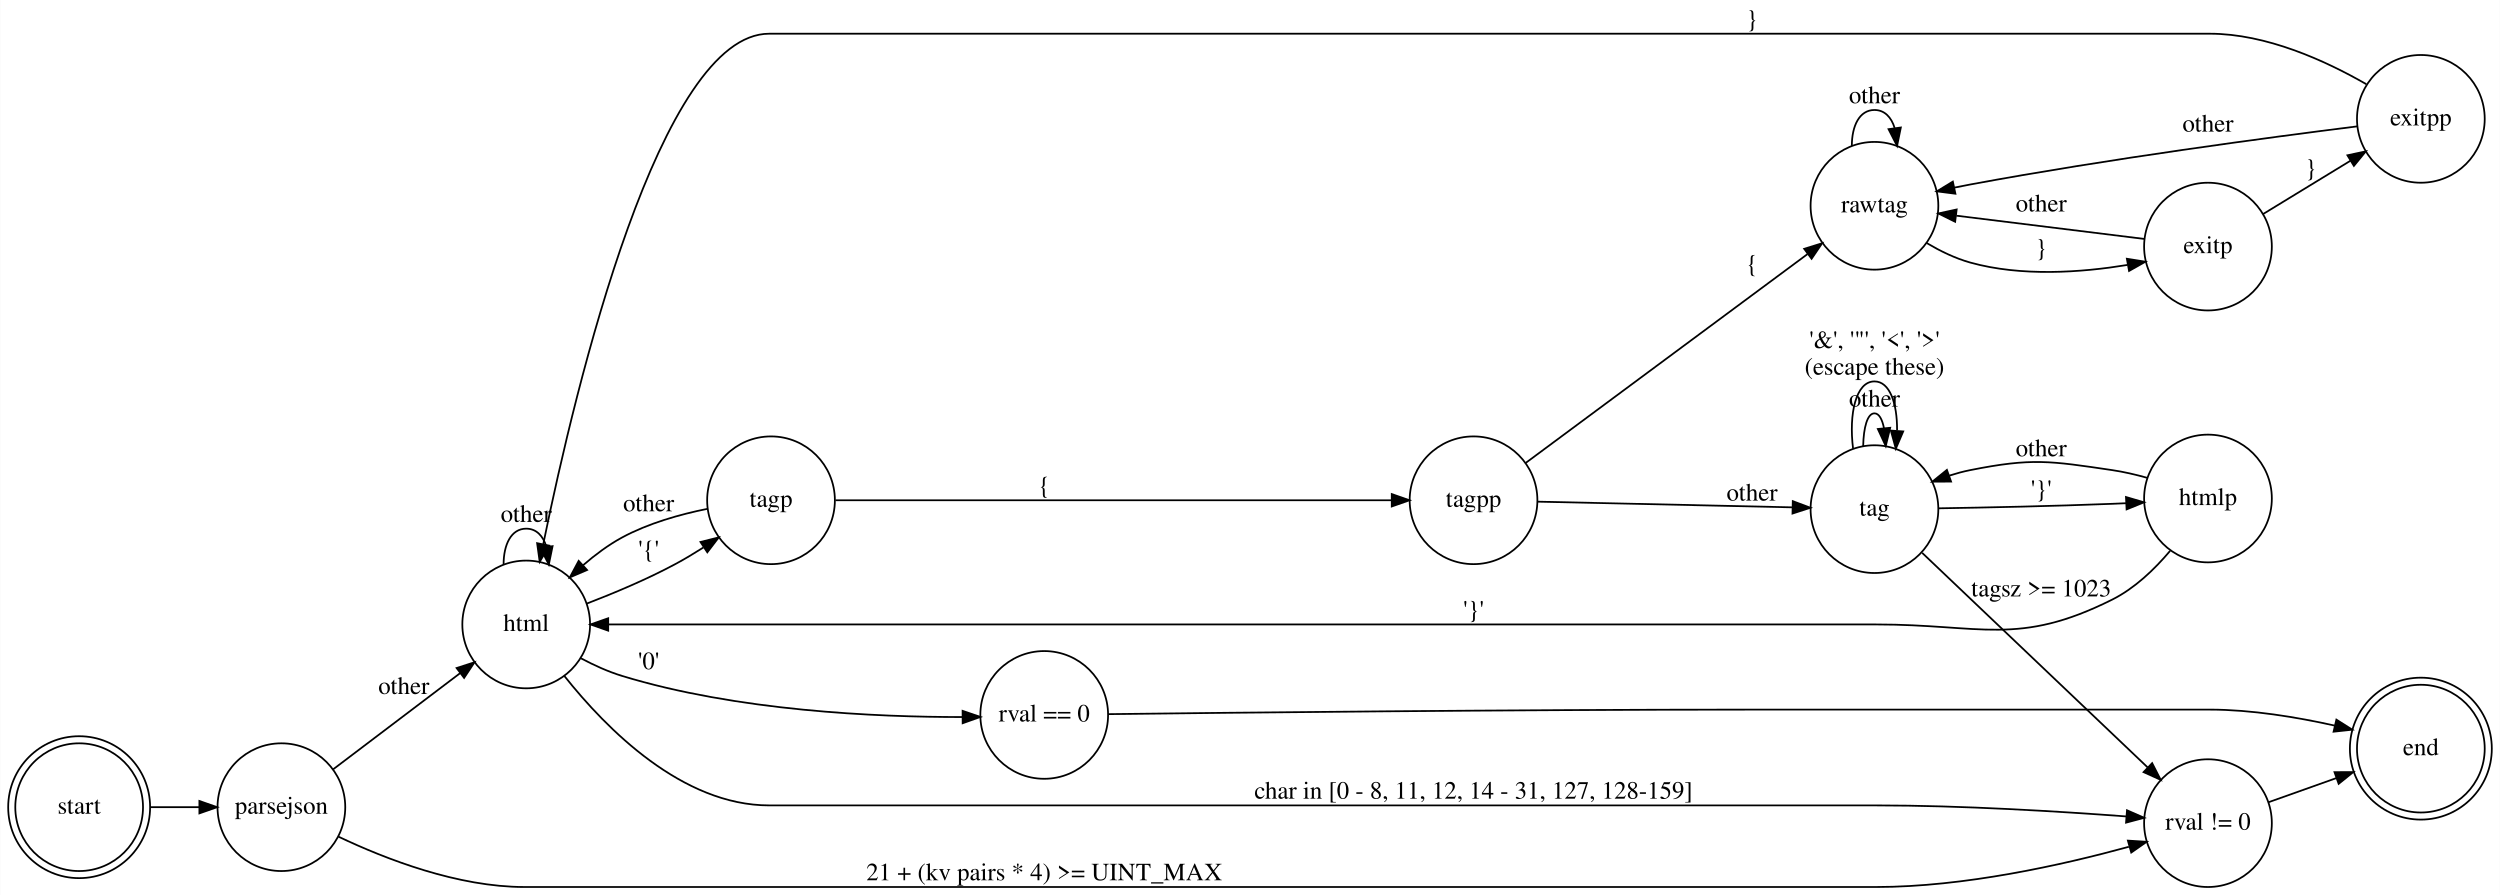
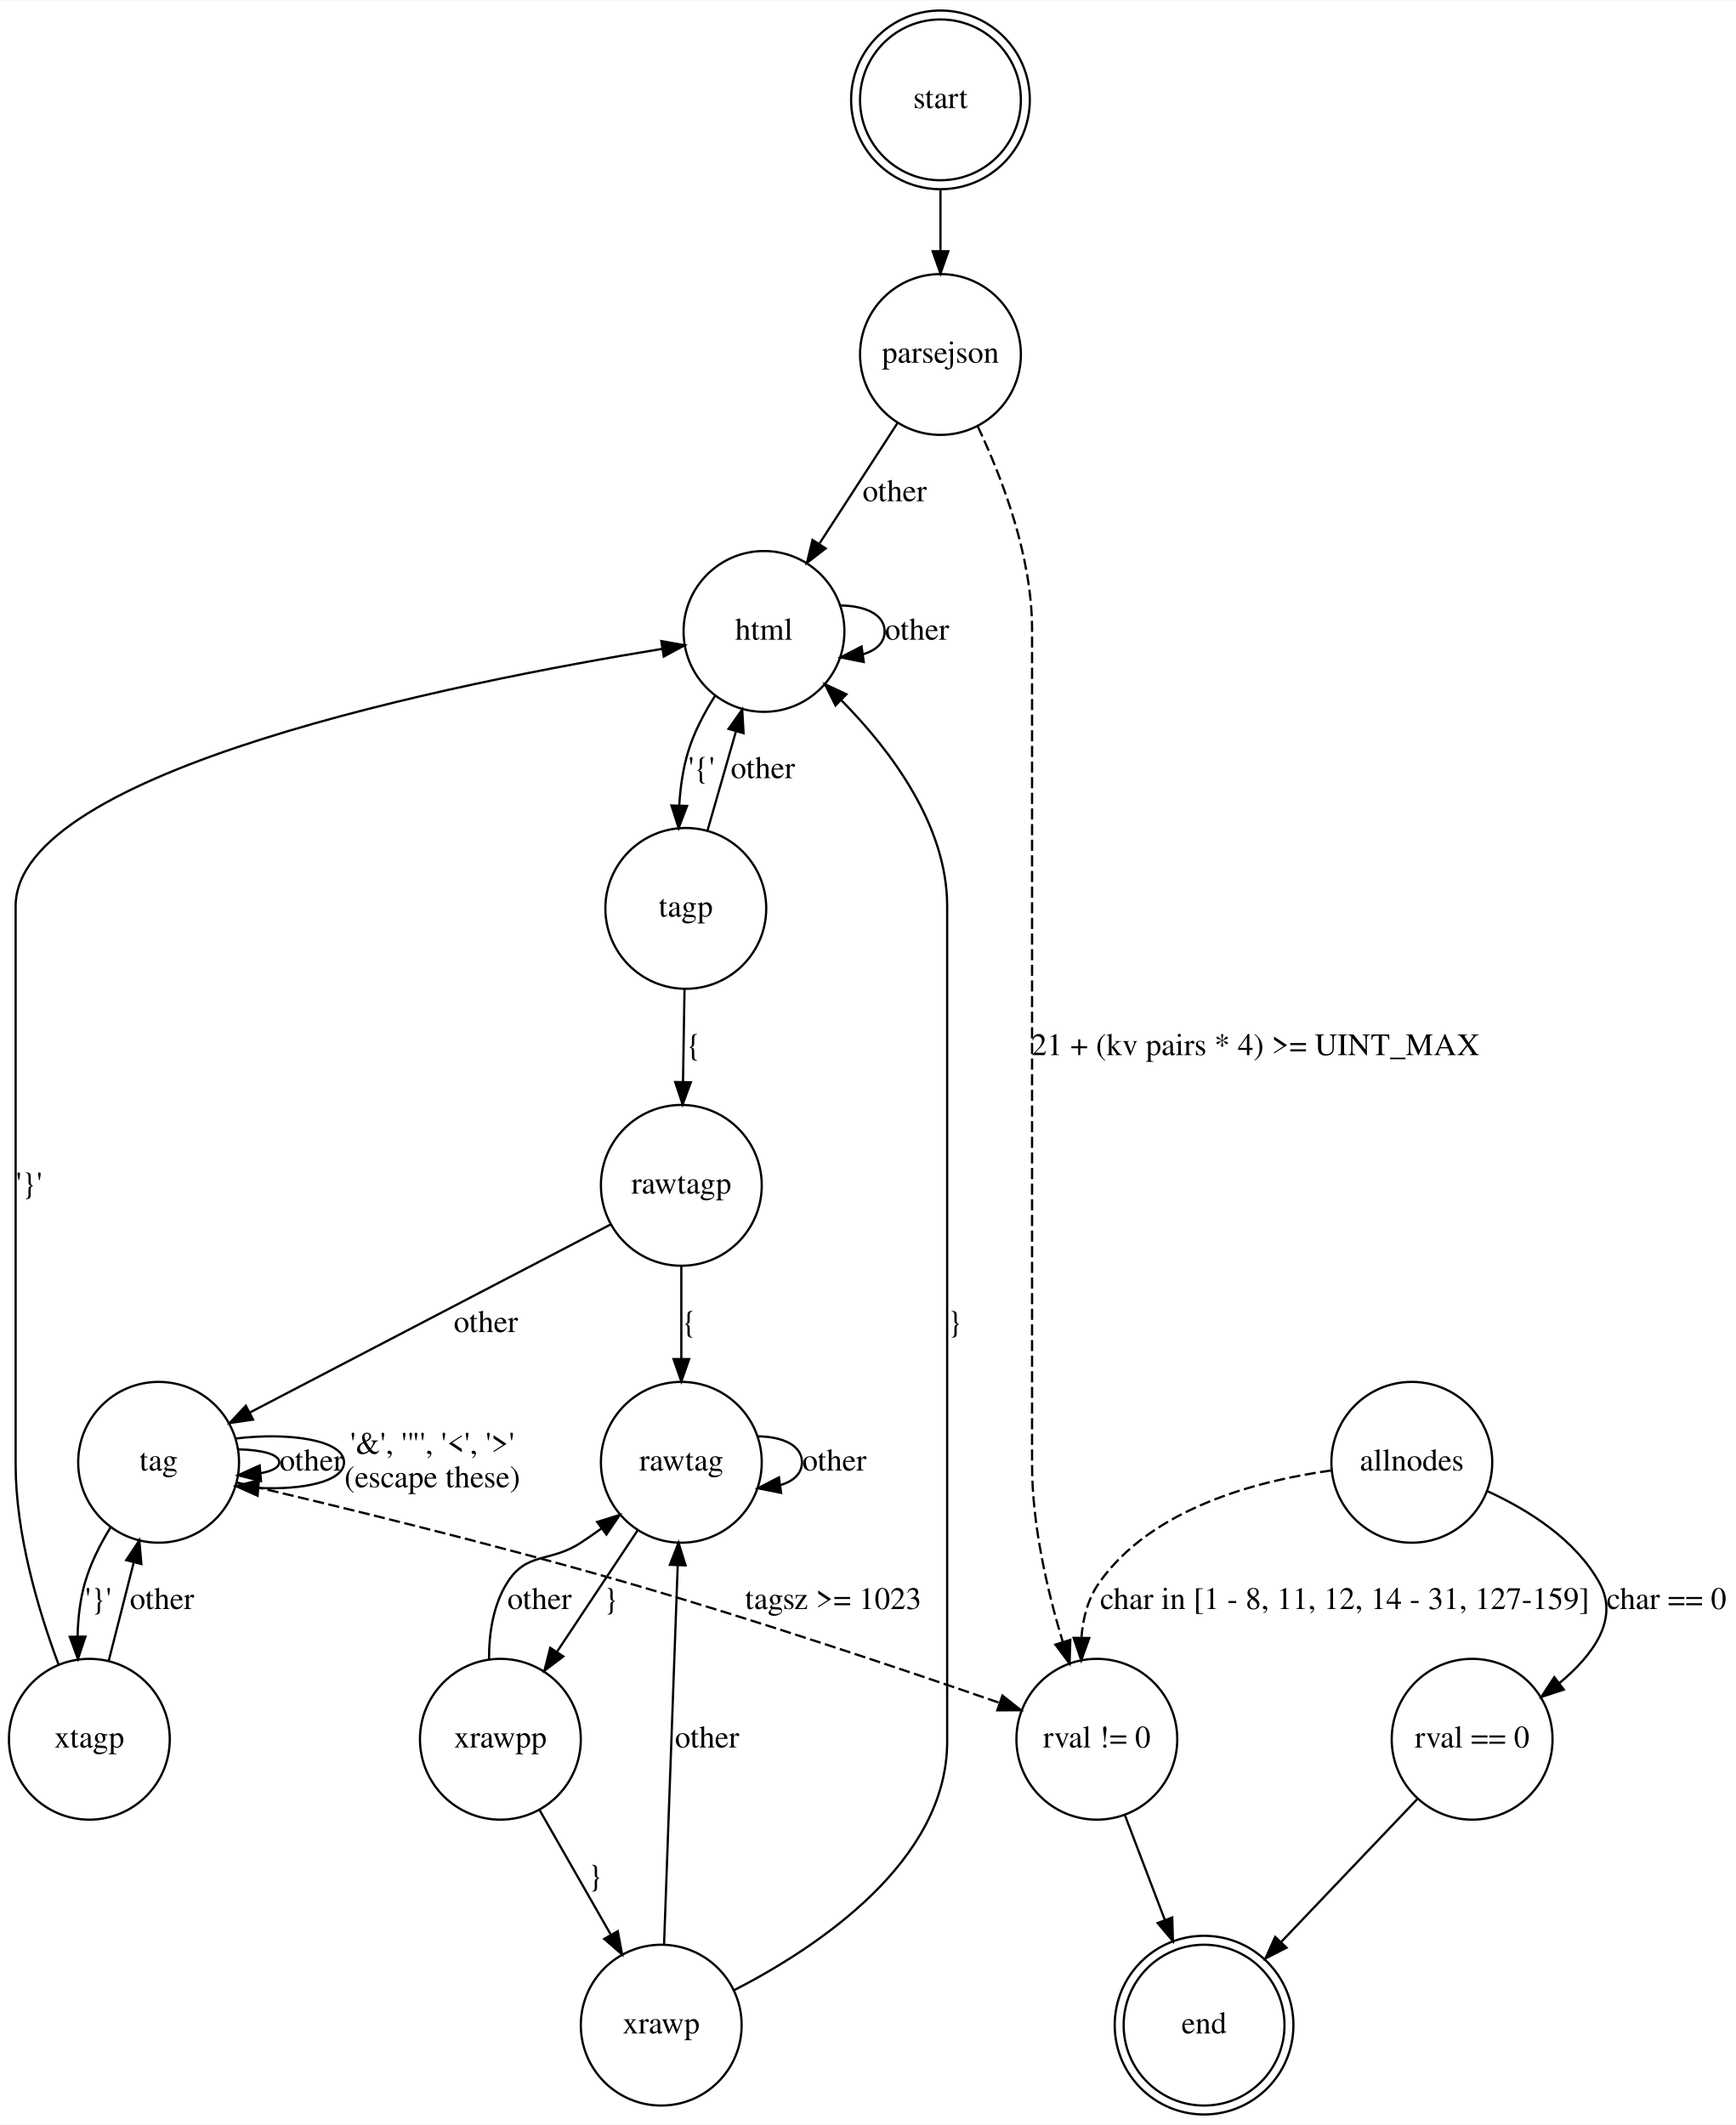
- <svg xmlns="http://www.w3.org/2000/svg" width="576pt" height="206pt" viewBox="0.00 0.00 576.00 206.18">
-   <g id="graph0" class="graph" transform="scale(0.409091 0.409091) rotate(0) translate(4 500)">
-     <polygon fill="white" stroke="white" points="-4,4 -4,-500 1404,-500 1404,4 -4,4" />
+ <svg xmlns="http://www.w3.org/2000/svg" width="294pt" height="360pt" viewBox="0.00 0.00 294.44 360.00">
+   <g id="graph0" class="graph" transform="scale(0.378947 0.378947) rotate(0) translate(4 946)">
+     <polygon fill="white" stroke="white" points="-4,4 -4,-946 773,-946 773,4 -4,4" />
    <g id="node1" class="node">
-       <ellipse fill="none" stroke="black" cx="40" cy="-45" rx="36" ry="36" />
-       <ellipse fill="none" stroke="black" cx="40" cy="-45" rx="40" ry="40" />
-       <text text-anchor="middle" x="40" y="-41.3" font-family="Times,serif" font-size="14.00">start</text>
+       <ellipse fill="none" stroke="black" cx="417" cy="-902" rx="36" ry="36" />
+       <ellipse fill="none" stroke="black" cx="417" cy="-902" rx="40" ry="40" />
+       <text text-anchor="middle" x="417" y="-898.3" font-family="Times,serif" font-size="14.00">start</text>
    </g>
    <g id="node3" class="node">
-       <ellipse fill="none" stroke="black" cx="154" cy="-45" rx="36" ry="36" />
-       <text text-anchor="middle" x="154" y="-41.3" font-family="Times,serif" font-size="14.00">parsejson</text>
+       <ellipse fill="none" stroke="black" cx="417" cy="-788" rx="36" ry="36" />
+       <text text-anchor="middle" x="417" y="-784.3" font-family="Times,serif" font-size="14.00">parsejson</text>
    </g>
    <g id="edge1" class="edge">
-       <path fill="none" stroke="black" d="M80.172,-45C89.064,-45 98.579,-45 107.701,-45" />
-       <polygon fill="black" stroke="black" points="107.779,-48.5 117.779,-45 107.779,-41.5 107.779,-48.5" />
+       <path fill="none" stroke="black" d="M417,-861.828C417,-852.936 417,-843.421 417,-834.299" />
+       <polygon fill="black" stroke="black" points="420.5,-834.221 417,-824.221 413.5,-834.221 420.5,-834.221" />
    </g>
    <g id="node2" class="node">
-       <ellipse fill="none" stroke="black" cx="1360" cy="-78" rx="36" ry="36" />
-       <ellipse fill="none" stroke="black" cx="1360" cy="-78" rx="40" ry="40" />
-       <text text-anchor="middle" x="1360" y="-74.3" font-family="Times,serif" font-size="14.00">end</text>
+       <ellipse fill="none" stroke="black" cx="535" cy="-40" rx="36" ry="36" />
+       <ellipse fill="none" stroke="black" cx="535" cy="-40" rx="40" ry="40" />
+       <text text-anchor="middle" x="535" y="-36.3" font-family="Times,serif" font-size="14.00">end</text>
    </g>
    <g id="node4" class="node">
-       <ellipse fill="none" stroke="black" cx="292" cy="-148" rx="36" ry="36" />
-       <text text-anchor="middle" x="292" y="-144.3" font-family="Times,serif" font-size="14.00">html</text>
+       <ellipse fill="none" stroke="black" cx="338" cy="-664" rx="36" ry="36" />
+       <text text-anchor="middle" x="338" y="-660.3" font-family="Times,serif" font-size="14.00">html</text>
    </g>
    <g id="edge2" class="edge">
-       <path fill="none" stroke="black" d="M183.179,-66.342C203.967,-82.086 232.421,-103.635 254.879,-120.644" />
-       <polygon fill="black" stroke="black" points="252.772,-123.438 262.857,-126.686 256.998,-117.858 252.772,-123.438" />
-       <text text-anchor="middle" x="223" y="-108.8" font-family="Times,serif" font-size="14.00">other</text>
+       <path fill="none" stroke="black" d="M397.876,-757.467C387.377,-741.253 374.233,-720.954 362.936,-703.509" />
+       <polygon fill="black" stroke="black" points="365.595,-701.175 357.221,-694.684 359.719,-704.98 365.595,-701.175" />
+       <text text-anchor="middle" x="396.5" y="-722.3" font-family="Times,serif" font-size="14.00">other</text>
    </g>
    <g id="node5" class="node">
-       <ellipse fill="none" stroke="black" cx="1240" cy="-36" rx="36" ry="36" />
-       <text text-anchor="middle" x="1240" y="-32.3" font-family="Times,serif" font-size="14.00">rval != 0</text>
+       <ellipse fill="none" stroke="black" cx="487" cy="-168" rx="36" ry="36" />
+       <text text-anchor="middle" x="487" y="-164.3" font-family="Times,serif" font-size="14.00">rval != 0</text>
    </g>
    <g id="edge3" class="edge">
-       <path fill="none" stroke="black" d="M186.185,-28.372C213.146,-15.553 253.571,-0 291,-0 291,-0 291,-0 1053,-0 1102.46,-0 1157.98,-12.42 1195.39,-22.669" />
-       <polygon fill="black" stroke="black" points="1194.86,-26.157 1205.44,-25.491 1196.76,-19.418 1194.86,-26.157" />
-       <text text-anchor="middle" x="584" y="-3.8" font-family="Times,serif" font-size="14.00">21 + (kv pairs * 4) &gt;= UINT_MAX</text>
+       <path fill="none" stroke="black" stroke-dasharray="5,2" d="M433.676,-755.854C445.027,-731.756 458,-697.176 458,-665 458,-665 458,-665 458,-291 458,-264.165 464.723,-234.889 471.695,-211.743" />
+       <polygon fill="black" stroke="black" points="475.13,-212.487 474.785,-201.898 468.451,-210.39 475.13,-212.487" />
+       <text text-anchor="middle" x="558" y="-474.3" font-family="Times,serif" font-size="14.00">21 + (kv pairs * 4) &gt;= UINT_MAX</text>
    </g>
    <g id="edge5" class="edge">
-       <path fill="none" stroke="black" d="M279.25,-181.75C279.25,-193 283.5,-202 292,-202 297.711,-202 301.503,-197.937 303.377,-191.859" />
-       <polygon fill="black" stroke="black" points="306.872,-192.13 304.75,-181.75 299.936,-191.188 306.872,-192.13" />
-       <text text-anchor="middle" x="292" y="-205.8" font-family="Times,serif" font-size="14.00">other</text>
+       <path fill="none" stroke="black" d="M372.276,-675.622C383.279,-675.503 392,-671.629 392,-664 392,-658.994 388.244,-655.604 382.552,-653.832" />
+       <polygon fill="black" stroke="black" points="382.667,-650.313 372.276,-652.378 381.687,-657.244 382.667,-650.313" />
+       <text text-anchor="middle" x="406.5" y="-660.3" font-family="Times,serif" font-size="14.00">other</text>
+     </g>
+     <g id="node6" class="node">
+       <ellipse fill="none" stroke="black" cx="303" cy="-540" rx="36" ry="36" />
+       <text text-anchor="middle" x="303" y="-536.3" font-family="Times,serif" font-size="14.00">tagp</text>
+     </g>
+     <g id="edge4" class="edge">
+       <path fill="none" stroke="black" d="M316.165,-635.282C311.218,-627.522 306.647,-618.793 304,-610 301.717,-602.418 300.547,-594.152 300.066,-586.06" />
+       <polygon fill="black" stroke="black" points="303.562,-585.87 299.794,-575.968 296.565,-586.059 303.562,-585.87" />
+       <text text-anchor="middle" x="310" y="-598.3" font-family="Times,serif" font-size="14.00">'{'</text>
+     </g>
+     <g id="edge25" class="edge">
+       <path fill="none" stroke="black" d="M499.486,-134.224C504.961,-119.853 511.483,-102.731 517.436,-87.107" />
+       <polygon fill="black" stroke="black" points="520.764,-88.201 521.053,-77.61 514.223,-85.709 520.764,-88.201" />
    </g>
    <g id="edge7" class="edge">
-       <path fill="none" stroke="black" d="M313.442,-119.044C337.368,-88.888 380.007,-46 429,-46 429,-46 429,-46 1053,-46 1101.18,-46 1156.28,-42.613 1193.93,-39.781" />
-       <polygon fill="black" stroke="black" points="1194.36,-43.258 1204.06,-39 1193.82,-36.279 1194.36,-43.258" />
-       <text text-anchor="middle" x="826" y="-49.8" font-family="Times,serif" font-size="14.00">char in [0 - 8, 11, 12, 14 - 31, 127, 128-159]</text>
-     </g>
-     <g id="node6" class="node">
-       <ellipse fill="none" stroke="black" cx="430" cy="-218" rx="36" ry="36" />
-       <text text-anchor="middle" x="430" y="-214.3" font-family="Times,serif" font-size="14.00">tagp</text>
-     </g>
-     <g id="edge4" class="edge">
-       <path fill="none" stroke="black" d="M326.04,-159.717C341.552,-165.674 360.085,-173.456 376,-182 381.274,-184.831 386.672,-188.063 391.91,-191.402" />
-       <polygon fill="black" stroke="black" points="390.245,-194.496 400.522,-197.07 394.093,-188.649 390.245,-194.496" />
-       <text text-anchor="middle" x="361" y="-185.8" font-family="Times,serif" font-size="14.00">'{'</text>
+       <path fill="none" stroke="black" d="M312.697,-574.802C316.636,-588.53 321.237,-604.569 325.428,-619.177" />
+       <polygon fill="black" stroke="black" points="322.129,-620.369 328.251,-629.016 328.857,-618.439 322.129,-620.369" />
+       <text text-anchor="middle" x="337.5" y="-598.3" font-family="Times,serif" font-size="14.00">other</text>
    </g>
    <g id="node7" class="node">
-       <ellipse fill="none" stroke="black" cx="584" cy="-97" rx="36" ry="36" />
-       <text text-anchor="middle" x="584" y="-93.3" font-family="Times,serif" font-size="14.00">rval == 0</text>
+       <ellipse fill="none" stroke="black" cx="301" cy="-416" rx="36" ry="36" />
+       <text text-anchor="middle" x="301" y="-412.3" font-family="Times,serif" font-size="14.00">rawtagp</text>
    </g>
    <g id="edge6" class="edge">
-       <path fill="none" stroke="black" d="M322.89,-128.904C330.2,-125.018 338.176,-121.391 346,-119 410.613,-99.252 489.368,-95.755 537.843,-95.807" />
-       <polygon fill="black" stroke="black" points="537.986,-99.307 548.008,-95.87 538.03,-92.308 537.986,-99.307" />
-       <text text-anchor="middle" x="361" y="-122.8" font-family="Times,serif" font-size="14.00">'0'</text>
+       <path fill="none" stroke="black" d="M302.422,-503.713C302.21,-490.814 301.968,-476.039 301.744,-462.383" />
+       <polygon fill="black" stroke="black" points="305.241,-462.149 301.577,-452.208 298.242,-462.264 305.241,-462.149" />
+       <text text-anchor="middle" x="306.5" y="-474.3" font-family="Times,serif" font-size="14.00">{</text>
    </g>
-     <g id="edge25" class="edge">
-       <path fill="none" stroke="black" d="M1274.18,-47.811C1286.03,-52.026 1299.6,-56.856 1312.36,-61.399" />
-       <polygon fill="black" stroke="black" points="1311.32,-64.746 1321.92,-64.801 1313.67,-58.151 1311.32,-64.746" />
+     <g id="node8" class="node">
+       <ellipse fill="none" stroke="black" cx="301" cy="-292" rx="36" ry="36" />
+       <text text-anchor="middle" x="301" y="-288.3" font-family="Times,serif" font-size="14.00">rawtag</text>
+     </g>
+     <g id="edge8" class="edge">
+       <path fill="none" stroke="black" d="M301,-379.713C301,-366.814 301,-352.039 301,-338.383" />
+       <polygon fill="black" stroke="black" points="304.5,-338.208 301,-328.208 297.5,-338.208 304.5,-338.208" />
+       <text text-anchor="middle" x="304.5" y="-350.3" font-family="Times,serif" font-size="14.00">{</text>
+     </g>
+     <g id="node9" class="node">
+       <ellipse fill="none" stroke="black" cx="67" cy="-292" rx="36" ry="36" />
+       <text text-anchor="middle" x="67" y="-288.3" font-family="Times,serif" font-size="14.00">tag</text>
    </g>
    <g id="edge9" class="edge">
-       <path fill="none" stroke="black" d="M394.059,-213.159C378.666,-210.038 360.764,-205.008 346,-197 338.32,-192.834 330.893,-187.303 324.149,-181.46" />
-       <polygon fill="black" stroke="black" points="326.311,-178.694 316.574,-174.519 321.583,-183.855 326.311,-178.694" />
-       <text text-anchor="middle" x="361" y="-211.8" font-family="Times,serif" font-size="14.00">other</text>
+       <path fill="none" stroke="black" d="M269.442,-398.547C227.66,-376.763 153.913,-338.314 107.901,-314.324" />
+       <polygon fill="black" stroke="black" points="109.291,-311.102 98.806,-309.582 106.055,-317.309 109.291,-311.102" />
+       <text text-anchor="middle" x="213.5" y="-350.3" font-family="Times,serif" font-size="14.00">other</text>
    </g>
-     <g id="node8" class="node">
-       <ellipse fill="none" stroke="black" cx="826" cy="-218" rx="36" ry="36" />
-       <text text-anchor="middle" x="826" y="-214.3" font-family="Times,serif" font-size="14.00">tagpp</text>
+     <g id="edge13" class="edge">
+       <path fill="none" stroke="black" d="M335.276,-303.622C346.279,-303.503 355,-299.629 355,-292 355,-286.994 351.244,-283.604 345.552,-281.832" />
+       <polygon fill="black" stroke="black" points="345.667,-278.313 335.276,-280.378 344.687,-285.244 345.667,-278.313" />
+       <text text-anchor="middle" x="369.5" y="-288.3" font-family="Times,serif" font-size="14.00">other</text>
    </g>
-     <g id="edge8" class="edge">
-       <path fill="none" stroke="black" d="M466.312,-218C537.985,-218 700.441,-218 779.746,-218" />
-       <polygon fill="black" stroke="black" points="779.909,-221.5 789.909,-218 779.909,-214.5 779.909,-221.5" />
-       <text text-anchor="middle" x="584" y="-221.8" font-family="Times,serif" font-size="14.00">{</text>
+     <g id="node11" class="node">
+       <ellipse fill="none" stroke="black" cx="220" cy="-168" rx="36" ry="36" />
+       <text text-anchor="middle" x="220" y="-164.3" font-family="Times,serif" font-size="14.00">xrawpp</text>
+     </g>
+     <g id="edge12" class="edge">
+       <path fill="none" stroke="black" d="M281.392,-261.467C270.528,-245.104 256.903,-224.582 245.249,-207.03" />
+       <polygon fill="black" stroke="black" points="248.155,-205.079 239.708,-198.684 242.323,-208.951 248.155,-205.079" />
+       <text text-anchor="middle" x="269.5" y="-226.3" font-family="Times,serif" font-size="14.00">}</text>
+     </g>
+     <g id="edge19" class="edge">
+       <path fill="none" stroke="black" stroke-dasharray="5,2" d="M102.13,-282.931C143.999,-273.131 215.969,-255.704 277,-238 335.006,-221.173 401.06,-198.957 443.343,-184.338" />
+       <polygon fill="black" stroke="black" points="444.737,-187.559 453.038,-180.975 442.443,-180.946 444.737,-187.559" />
+       <text text-anchor="middle" x="369" y="-226.3" font-family="Times,serif" font-size="14.00">tagsz &gt;= 1023</text>
+     </g>
+     <g id="edge20" class="edge">
+       <path fill="none" stroke="black" d="M102.574,-297.795C112.957,-297.595 121,-295.663 121,-292 121,-289.653 117.699,-288.017 112.597,-287.092" />
+       <polygon fill="black" stroke="black" points="112.844,-283.6 102.574,-286.205 112.227,-290.573 112.844,-283.6" />
+       <text text-anchor="middle" x="135.5" y="-288.3" font-family="Times,serif" font-size="14.00">other</text>
+     </g>
+     <g id="edge21" class="edge">
+       <path fill="none" stroke="black" d="M101.639,-302.654C125.49,-305.541 150,-301.99 150,-292 150,-283.415 131.899,-279.585 111.67,-280.51" />
+       <polygon fill="black" stroke="black" points="111.314,-277.028 101.639,-281.346 111.895,-284.003 111.314,-277.028" />
+       <text text-anchor="middle" x="189.5" y="-295.8" font-family="Times,serif" font-size="14.00">'&amp;', '"', '&lt;', '&gt;'</text>
+       <text text-anchor="middle" x="189.5" y="-280.8" font-family="Times,serif" font-size="14.00">(escape these)</text>
+     </g>
+     <g id="node10" class="node">
+       <ellipse fill="none" stroke="black" cx="36" cy="-168" rx="36" ry="36" />
+       <text text-anchor="middle" x="36" y="-164.3" font-family="Times,serif" font-size="14.00">xtagp</text>
+     </g>
+     <g id="edge18" class="edge">
+       <path fill="none" stroke="black" d="M45.545,-262.952C40.811,-255.262 36.473,-246.65 34,-238 31.823,-230.384 30.903,-222.102 30.737,-214.004" />
+       <polygon fill="black" stroke="black" points="34.238,-213.963 30.891,-203.911 27.239,-213.856 34.238,-213.963" />
+       <text text-anchor="middle" x="40" y="-226.3" font-family="Times,serif" font-size="14.00">'}'</text>
+     </g>
+     <g id="edge10" class="edge">
+       <path fill="none" stroke="black" d="M22.196,-201.496C13.153,-225.714 3,-259.843 3,-291 3,-541 3,-541 3,-541 3,-601.866 200.717,-641.216 292.361,-656.187" />
+       <polygon fill="black" stroke="black" points="292.038,-659.68 302.466,-657.809 293.147,-652.768 292.038,-659.68" />
+       <text text-anchor="middle" x="9" y="-412.3" font-family="Times,serif" font-size="14.00">'}'</text>
+     </g>
+     <g id="edge11" class="edge">
+       <path fill="none" stroke="black" d="M44.696,-203.225C48.167,-216.885 52.206,-232.781 55.886,-247.262" />
+       <polygon fill="black" stroke="black" points="52.51,-248.186 58.365,-257.016 59.294,-246.462 52.51,-248.186" />
+       <text text-anchor="middle" x="68.5" y="-226.3" font-family="Times,serif" font-size="14.00">other</text>
+     </g>
+     <g id="edge15" class="edge">
+       <path fill="none" stroke="black" d="M214.915,-203.658C214.849,-215.325 216.72,-227.927 223,-238 231.838,-252.177 242.027,-246.842 256,-256 259.078,-258.018 262.212,-260.188 265.32,-262.423" />
+       <polygon fill="black" stroke="black" points="263.312,-265.292 273.43,-268.434 267.48,-259.668 263.312,-265.292" />
+       <text text-anchor="middle" x="237.5" y="-226.3" font-family="Times,serif" font-size="14.00">other</text>
+     </g>
+     <g id="node12" class="node">
+       <ellipse fill="none" stroke="black" cx="292" cy="-40" rx="36" ry="36" />
+       <text text-anchor="middle" x="292" y="-36.3" font-family="Times,serif" font-size="14.00">xrawp</text>
+     </g>
+     <g id="edge14" class="edge">
+       <path fill="none" stroke="black" d="M237.429,-136.499C246.998,-119.753 258.978,-98.789 269.273,-80.772" />
+       <polygon fill="black" stroke="black" points="272.559,-82.076 274.482,-71.657 266.481,-78.603 272.559,-82.076" />
+       <text text-anchor="middle" x="262.5" y="-102.3" font-family="Times,serif" font-size="14.00">}</text>
+     </g>
+     <g id="edge16" class="edge">
+       <path fill="none" stroke="black" d="M324.631,-55.642C362.554,-75.148 420,-113.522 420,-167 420,-541 420,-541 420,-541 420,-576.997 395.105,-610.365 372.749,-633.072" />
+       <polygon fill="black" stroke="black" points="370.007,-630.858 365.305,-640.352 374.901,-635.862 370.007,-630.858" />
+       <text text-anchor="middle" x="423.5" y="-350.3" font-family="Times,serif" font-size="14.00">}</text>
+     </g>
+     <g id="edge17" class="edge">
+       <path fill="none" stroke="black" d="M293.267,-76.191C294.865,-120.59 297.617,-197.016 299.37,-245.725" />
+       <polygon fill="black" stroke="black" points="295.882,-246.108 299.739,-255.975 302.877,-245.856 295.882,-246.108" />
+       <text text-anchor="middle" x="312.5" y="-164.3" font-family="Times,serif" font-size="14.00">other</text>
+     </g>
+     <g id="node13" class="node">
+       <ellipse fill="none" stroke="black" cx="628" cy="-292" rx="36" ry="36" />
+       <text text-anchor="middle" x="628" y="-288.3" font-family="Times,serif" font-size="14.00">allnodes</text>
+     </g>
+     <g id="edge22" class="edge">
+       <path fill="none" stroke="black" stroke-dasharray="5,2" d="M591.895,-288.339C558.778,-283.77 511.431,-271.404 488,-238 483.006,-230.88 480.763,-222.25 480.114,-213.538" />
+       <polygon fill="black" stroke="black" points="483.612,-213.325 480.014,-203.36 476.613,-213.394 483.612,-213.325" />
+       <text text-anchor="middle" x="598" y="-226.3" font-family="Times,serif" font-size="14.00">char in [1 - 8, 11, 12, 14 - 31, 127-159]</text>
+     </g>
+     <g id="node14" class="node">
+       <ellipse fill="none" stroke="black" cx="655" cy="-168" rx="36" ry="36" />
+       <text text-anchor="middle" x="655" y="-164.3" font-family="Times,serif" font-size="14.00">rval == 0</text>
+     </g>
+     <g id="edge23" class="edge">
+       <path fill="none" stroke="black" d="M662.006,-278.996C680.342,-270.578 701.342,-257.328 712,-238 720.945,-221.779 709.197,-205.702 694.089,-193.152" />
+       <polygon fill="black" stroke="black" points="696.04,-190.237 685.974,-186.929 691.78,-195.792 696.04,-190.237" />
+       <text text-anchor="middle" x="742" y="-226.3" font-family="Times,serif" font-size="14.00">char == 0</text>
    </g>
    <g id="edge24" class="edge">
-       <path fill="none" stroke="black" d="M620.05,-97.443C689.242,-98.277 848.284,-100 982,-100 982,-100 982,-100 1241,-100 1264.48,-100 1290.14,-95.739 1311.52,-90.968" />
-       <polygon fill="black" stroke="black" points="1312.39,-94.36 1321.34,-88.678 1310.8,-87.543 1312.39,-94.36" />
-     </g>
-     <g id="node9" class="node">
-       <ellipse fill="none" stroke="black" cx="1052" cy="-384" rx="36" ry="36" />
-       <text text-anchor="middle" x="1052" y="-380.3" font-family="Times,serif" font-size="14.00">rawtag</text>
-     </g>
-     <g id="edge10" class="edge">
-       <path fill="none" stroke="black" d="M855.37,-239.024C895.738,-268.94 969.782,-323.811 1014.29,-356.793" />
-       <polygon fill="black" stroke="black" points="1012.39,-359.743 1022.51,-362.885 1016.56,-354.119 1012.39,-359.743" />
-       <text text-anchor="middle" x="983" y="-346.8" font-family="Times,serif" font-size="14.00">{</text>
-     </g>
-     <g id="node10" class="node">
-       <ellipse fill="none" stroke="black" cx="1052" cy="-213" rx="36" ry="36" />
-       <text text-anchor="middle" x="1052" y="-209.3" font-family="Times,serif" font-size="14.00">tag</text>
-     </g>
-     <g id="edge11" class="edge">
-       <path fill="none" stroke="black" d="M862,-217.219C900.763,-216.354 963.376,-214.956 1005.82,-214.009" />
-       <polygon fill="black" stroke="black" points="1005.96,-217.506 1015.88,-213.784 1005.8,-210.508 1005.96,-217.506" />
-       <text text-anchor="middle" x="983" y="-217.8" font-family="Times,serif" font-size="14.00">other</text>
-     </g>
-     <g id="edge15" class="edge">
-       <path fill="none" stroke="black" d="M1039.25,-417.75C1039.25,-429 1043.5,-438 1052,-438 1057.71,-438 1061.5,-433.937 1063.38,-427.859" />
-       <polygon fill="black" stroke="black" points="1066.87,-428.13 1064.75,-417.75 1059.94,-427.188 1066.87,-428.13" />
-       <text text-anchor="middle" x="1052" y="-441.8" font-family="Times,serif" font-size="14.00">other</text>
-     </g>
-     <g id="node12" class="node">
-       <ellipse fill="none" stroke="black" cx="1240" cy="-361" rx="36" ry="36" />
-       <text text-anchor="middle" x="1240" y="-357.3" font-family="Times,serif" font-size="14.00">exitp</text>
-     </g>
-     <g id="edge14" class="edge">
-       <path fill="none" stroke="black" d="M1081.4,-363.023C1089.02,-358.497 1097.51,-354.364 1106,-352 1134.83,-343.97 1168.48,-346.351 1194.72,-350.673" />
-       <polygon fill="black" stroke="black" points="1194.28,-354.151 1204.74,-352.477 1195.52,-347.261 1194.28,-354.151" />
-       <text text-anchor="middle" x="1146" y="-355.8" font-family="Times,serif" font-size="14.00">}</text>
-     </g>
-     <g id="edge21" class="edge">
-       <path fill="none" stroke="black" d="M1078.86,-188.389C1112.04,-156.818 1169.62,-102.021 1205.95,-67.455" />
-       <polygon fill="black" stroke="black" points="1208.53,-69.831 1213.36,-60.402 1203.7,-64.76 1208.53,-69.831" />
-       <text text-anchor="middle" x="1146" y="-163.8" font-family="Times,serif" font-size="14.00">tagsz &gt;= 1023</text>
-     </g>
-     <g id="edge22" class="edge">
-       <path fill="none" stroke="black" d="M1045.64,-248.574C1045.86,-258.957 1047.98,-267 1052,-267 1054.57,-267 1056.37,-263.699 1057.38,-258.597" />
-       <polygon fill="black" stroke="black" points="1060.87,-258.866 1058.36,-248.574 1053.91,-258.19 1060.87,-258.866" />
-       <text text-anchor="middle" x="1052" y="-270.8" font-family="Times,serif" font-size="14.00">other</text>
-     </g>
-     <g id="edge23" class="edge">
-       <path fill="none" stroke="black" d="M1039.95,-247.075C1037.49,-266.716 1041.51,-285 1052,-285 1060.61,-285 1064.86,-272.696 1064.75,-257.433" />
-       <polygon fill="black" stroke="black" points="1068.21,-256.816 1064.05,-247.075 1061.23,-257.287 1068.21,-256.816" />
-       <text text-anchor="middle" x="1052" y="-303.8" font-family="Times,serif" font-size="14.00">'&amp;', '"', '&lt;', '&gt;'</text>
-       <text text-anchor="middle" x="1052" y="-288.8" font-family="Times,serif" font-size="14.00">(escape these)</text>
-     </g>
-     <g id="node11" class="node">
-       <ellipse fill="none" stroke="black" cx="1240" cy="-219" rx="36" ry="36" />
-       <text text-anchor="middle" x="1240" y="-215.3" font-family="Times,serif" font-size="14.00">htmlp</text>
-     </g>
-     <g id="edge20" class="edge">
-       <path fill="none" stroke="black" d="M1088.01,-213.465C1114.84,-213.9 1152.77,-214.685 1186,-216 1188.54,-216.1 1191.14,-216.214 1193.77,-216.337" />
-       <polygon fill="black" stroke="black" points="1193.78,-219.841 1203.94,-216.847 1194.13,-212.85 1193.78,-219.841" />
-       <text text-anchor="middle" x="1146" y="-219.8" font-family="Times,serif" font-size="14.00">'}'</text>
-     </g>
-     <g id="edge12" class="edge">
-       <path fill="none" stroke="black" d="M1218.68,-189.519C1209.89,-179.069 1198.69,-168.341 1186,-162 1132.83,-135.437 1112.44,-148 1053,-148 429,-148 429,-148 429,-148 398.776,-148 364.774,-148 338.328,-148" />
-       <polygon fill="black" stroke="black" points="338.223,-144.5 328.223,-148 338.223,-151.5 338.223,-144.5" />
-       <text text-anchor="middle" x="826" y="-151.8" font-family="Times,serif" font-size="14.00">'}'</text>
-     </g>
-     <g id="edge13" class="edge">
-       <path fill="none" stroke="black" d="M1205.69,-230.668C1199.24,-232.469 1192.47,-234.045 1186,-235 1150.83,-240.194 1140.87,-241.95 1106,-235 1102.1,-234.223 1098.13,-233.153 1094.2,-231.9" />
-       <polygon fill="black" stroke="black" points="1095.19,-228.538 1084.59,-228.474 1092.84,-235.131 1095.19,-228.538" />
-       <text text-anchor="middle" x="1146" y="-242.8" font-family="Times,serif" font-size="14.00">other</text>
-     </g>
-     <g id="edge17" class="edge">
-       <path fill="none" stroke="black" d="M1204.17,-365.307C1174.21,-369.011 1130.79,-374.38 1098.17,-378.415" />
-       <polygon fill="black" stroke="black" points="1097.48,-374.973 1087.99,-379.674 1098.34,-381.92 1097.48,-374.973" />
-       <text text-anchor="middle" x="1146" y="-380.8" font-family="Times,serif" font-size="14.00">other</text>
-     </g>
-     <g id="node13" class="node">
-       <ellipse fill="none" stroke="black" cx="1360" cy="-433" rx="36" ry="36" />
-       <text text-anchor="middle" x="1360" y="-429.3" font-family="Times,serif" font-size="14.00">exitpp</text>
-     </g>
-     <g id="edge16" class="edge">
-       <path fill="none" stroke="black" d="M1271.08,-379.355C1286.06,-388.495 1304.34,-399.651 1320.35,-409.417" />
-       <polygon fill="black" stroke="black" points="1318.61,-412.458 1328.97,-414.679 1322.26,-406.482 1318.61,-412.458" />
-       <text text-anchor="middle" x="1298" y="-400.8" font-family="Times,serif" font-size="14.00">}</text>
-     </g>
-     <g id="edge18" class="edge">
-       <path fill="none" stroke="black" d="M1329.29,-452.523C1306.2,-465.812 1272.85,-481 1241,-481 429,-481 429,-481 429,-481 367.591,-481 320.269,-284.464 301.633,-193.367" />
-       <polygon fill="black" stroke="black" points="305.015,-192.432 299.607,-183.322 298.154,-193.816 305.015,-192.432" />
-       <text text-anchor="middle" x="983" y="-484.8" font-family="Times,serif" font-size="14.00">}</text>
-     </g>
-     <g id="edge19" class="edge">
-       <path fill="none" stroke="black" d="M1324.07,-428.762C1275.14,-422.626 1183.46,-410.412 1106,-396 1103.03,-395.448 1099.98,-394.847 1096.91,-394.218" />
-       <polygon fill="black" stroke="black" points="1097.64,-390.794 1087.13,-392.136 1096.18,-397.641 1097.64,-390.794" />
-       <text text-anchor="middle" x="1240" y="-425.8" font-family="Times,serif" font-size="14.00">other</text>
+       <path fill="none" stroke="black" d="M630.427,-141.198C612.839,-122.73 588.923,-97.619 569.434,-77.156" />
+       <polygon fill="black" stroke="black" points="571.905,-74.675 562.474,-69.848 566.836,-79.503 571.905,-74.675" />
    </g>
  </g>
</svg>
